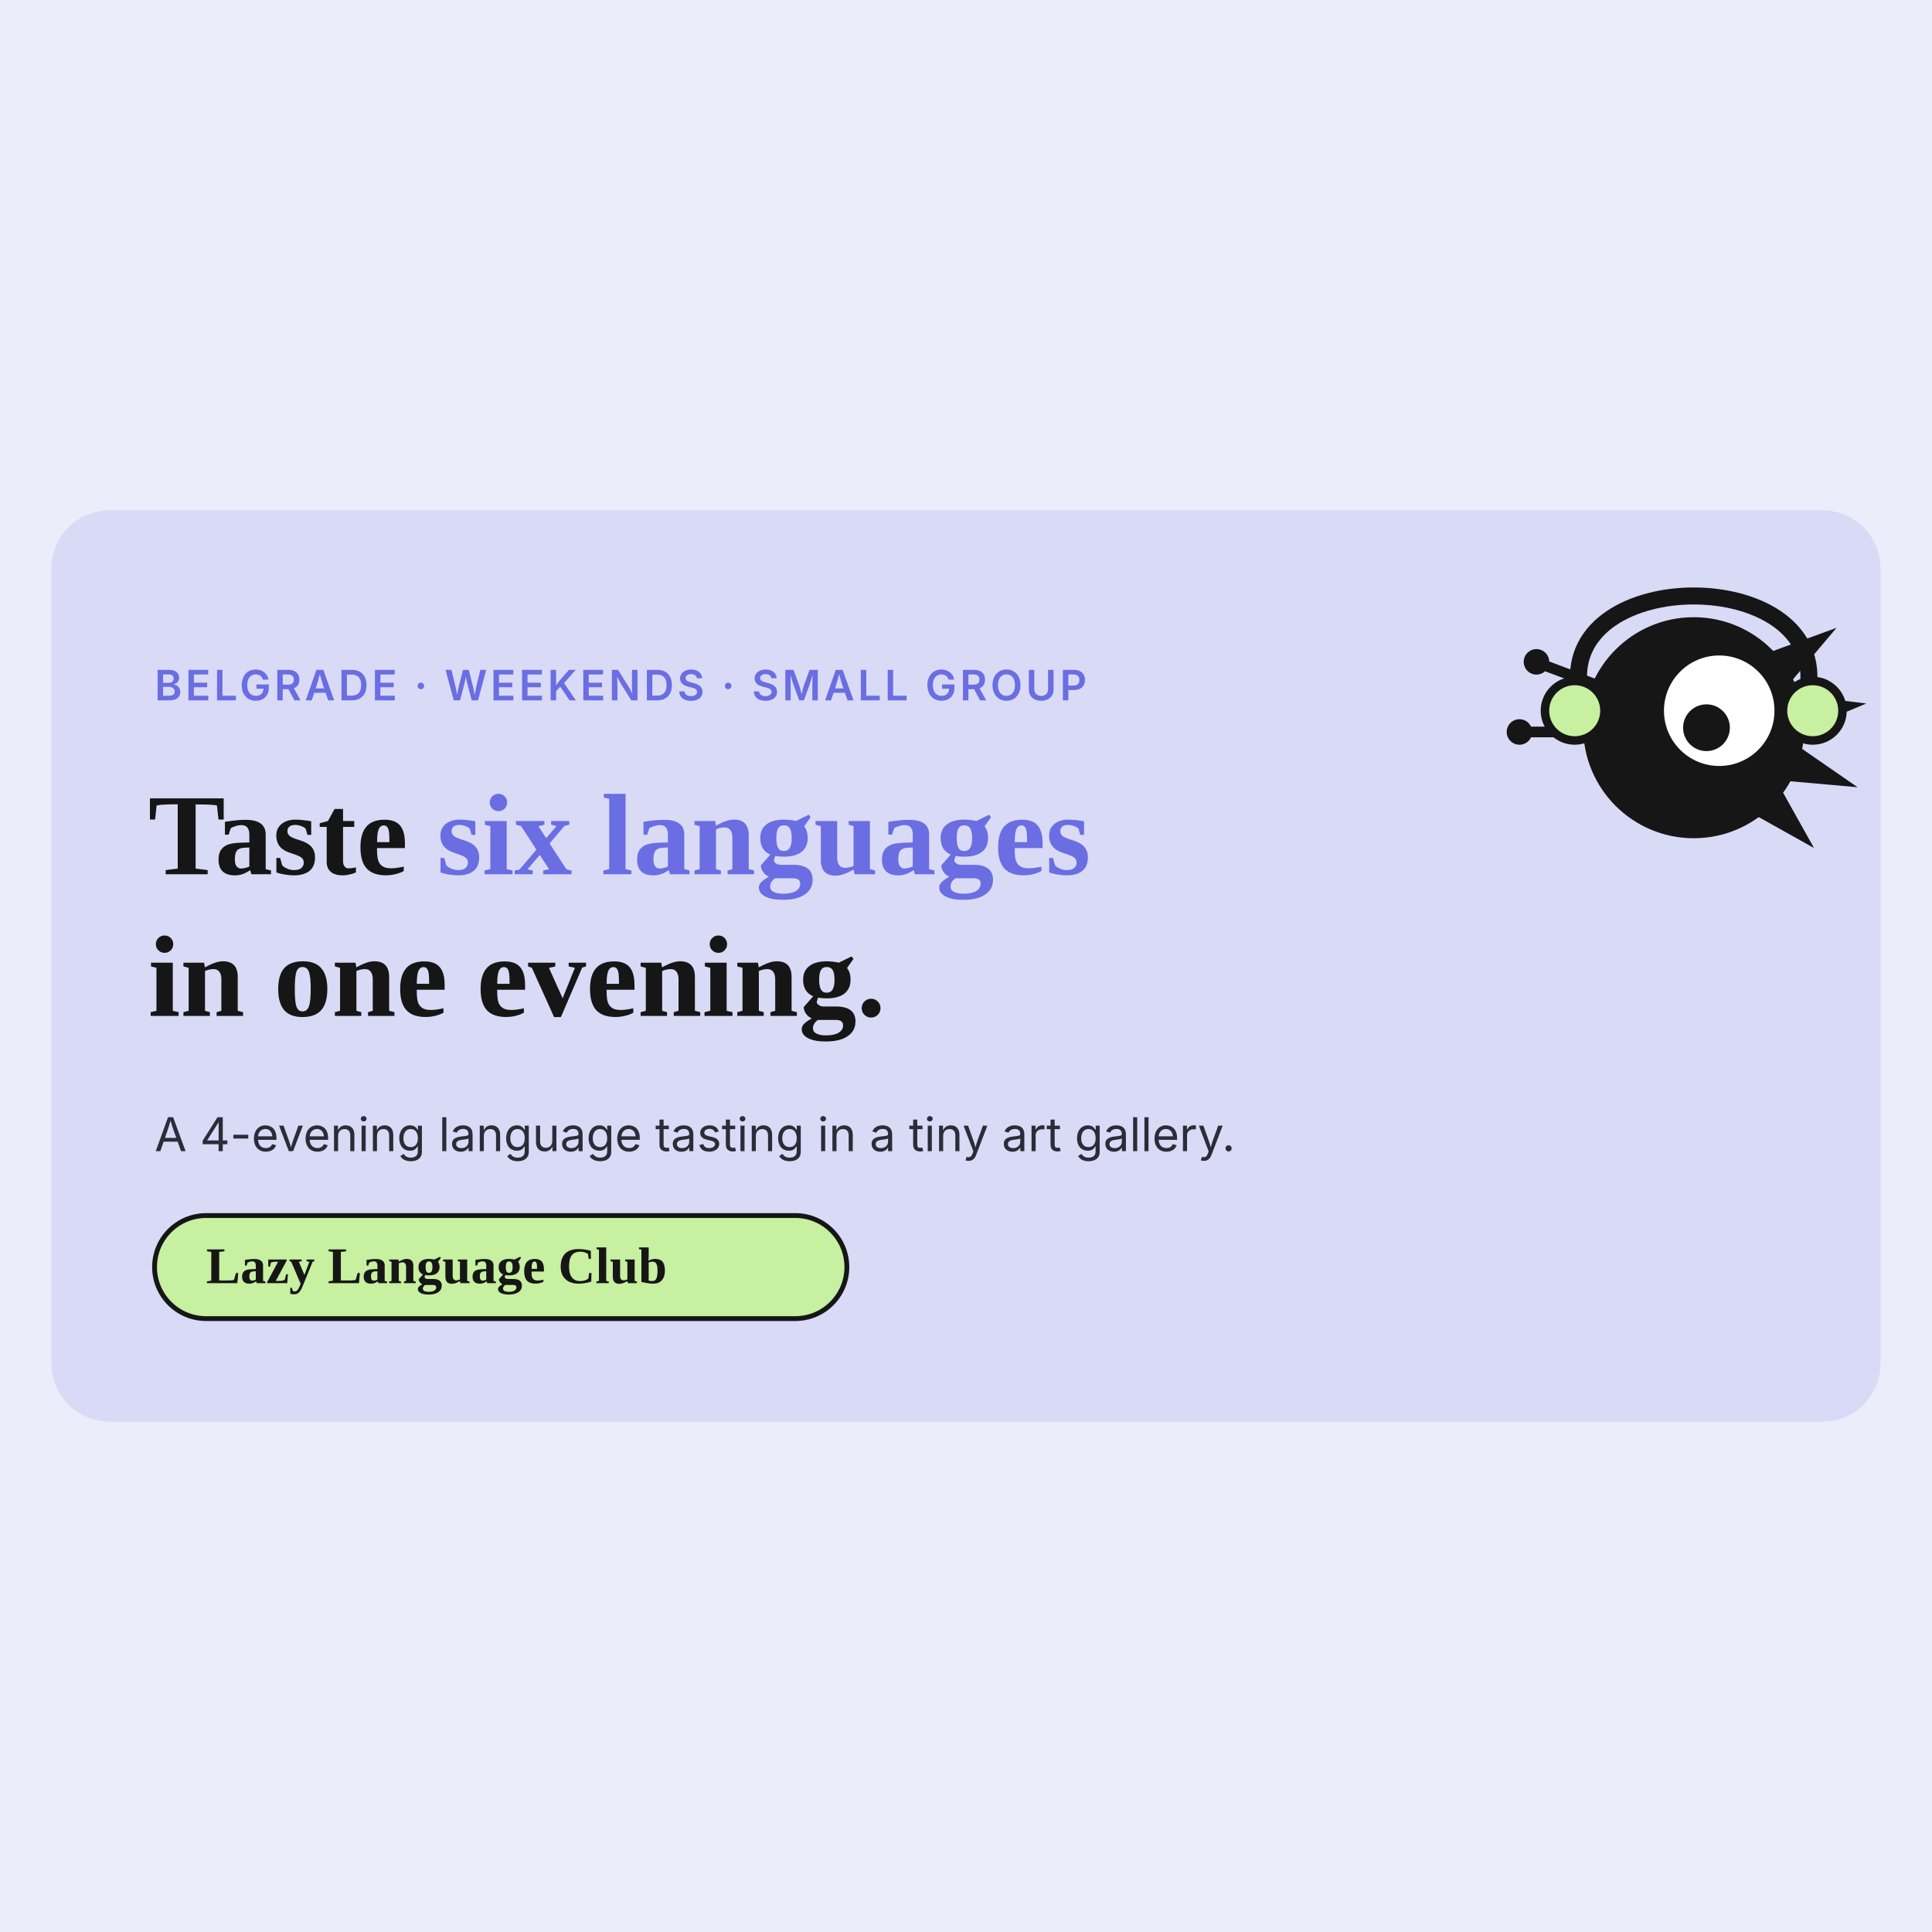
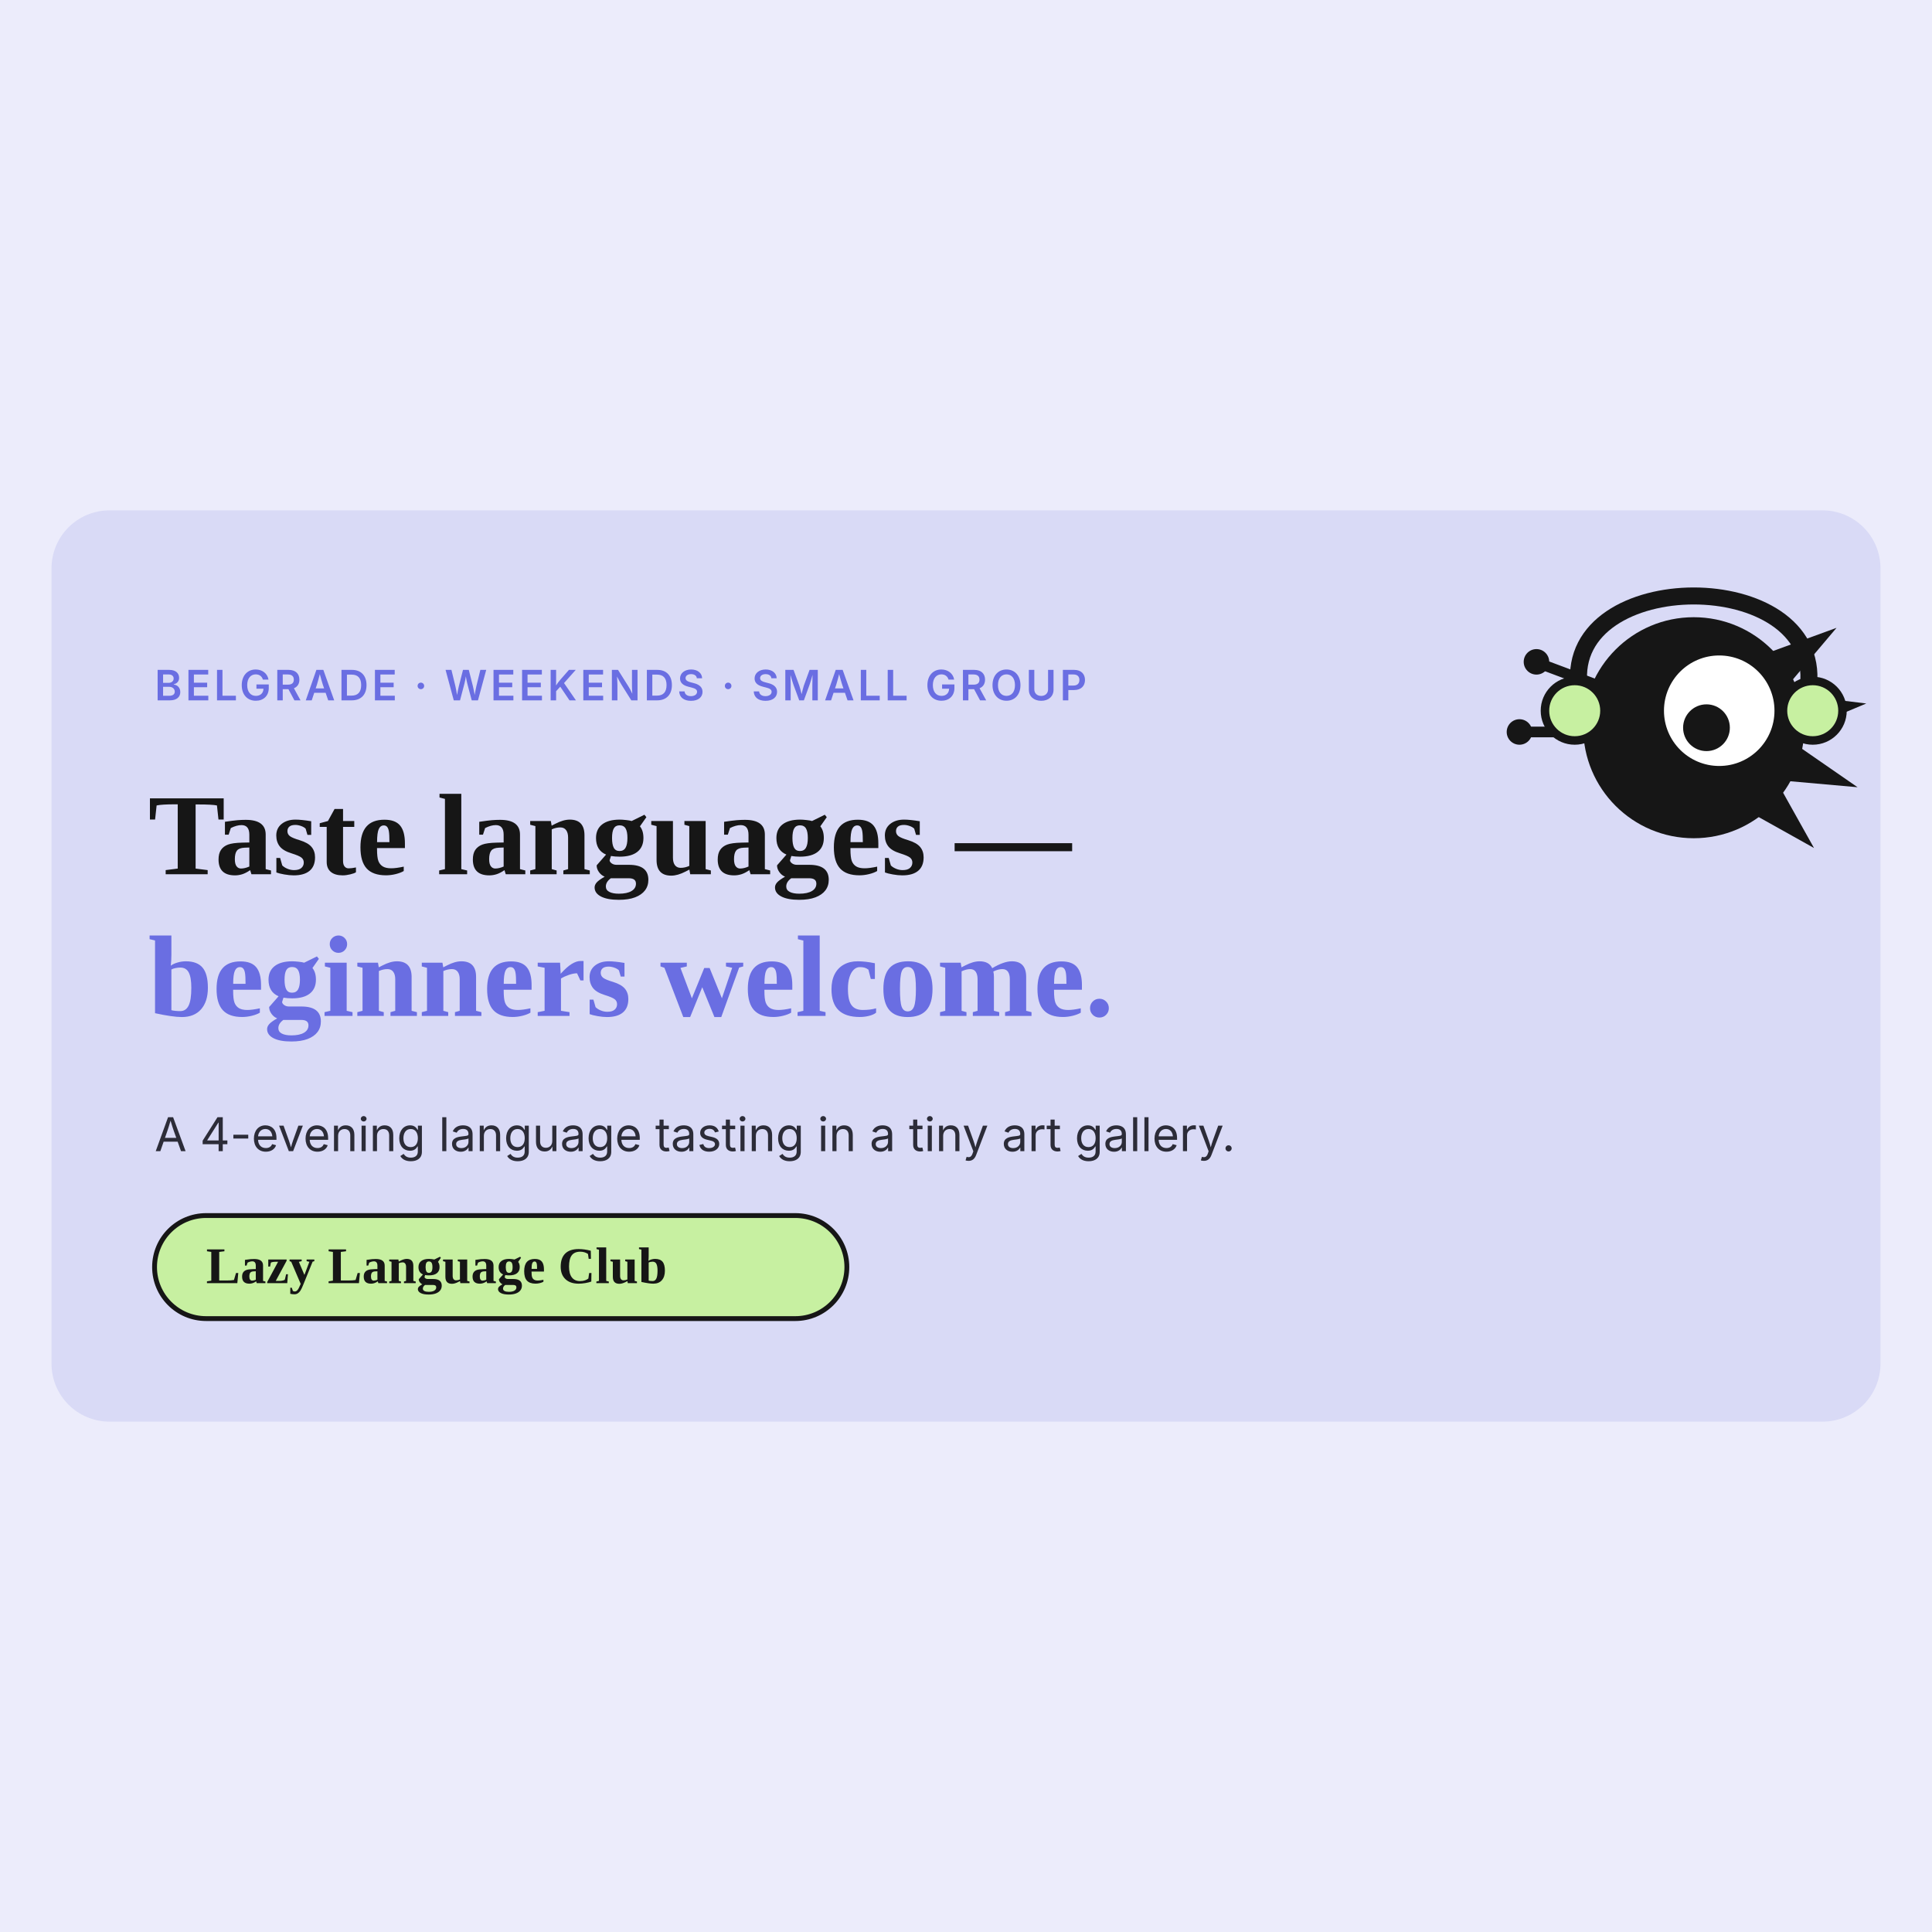
<svg xmlns="http://www.w3.org/2000/svg" width="1200" height="1200" viewBox="0 0 1200 1200">
  <rect width="1200" height="1200" fill="#ECECFB" />
  <rect x="32" y="317" width="1136" height="566" rx="36" fill="#D9DAF6" />
  <text x="96" y="435" font-family="Inter, Helvetica, Arial, sans-serif" font-size="26" font-weight="600" letter-spacing="2" fill="#6A6EE2">BELGRADE · WEEKENDS · SMALL GROUP</text>
-   <text x="92" y="543" font-family="Georgia, 'Times New Roman', serif" font-size="72" font-weight="700" fill="#161616">Taste <tspan fill="#6A6EE2">six languages</tspan>
-   </text>
-   <text x="92" y="631" font-family="Georgia, 'Times New Roman', serif" font-size="72" font-weight="700" fill="#161616">in one evening.</text>
+   <text x="92" y="543" font-family="Georgia, 'Times New Roman', serif" font-size="72" font-weight="700" fill="#161616">Taste languages —</text>
+   <text x="92" y="631" font-family="Georgia, 'Times New Roman', serif" font-size="72" font-weight="700" fill="#6A6EE2">beginners welcome.</text>
  <text x="96" y="715" font-family="Inter, Helvetica, Arial, sans-serif" font-size="29" fill="#2c2c38">A 4-evening language tasting in a tiny art gallery.</text>
  <rect x="96" y="755" width="430" height="64" rx="32" fill="#C7F0A1" stroke="#161616" stroke-width="3" />
  <text x="128" y="797" font-family="Georgia, 'Times New Roman', serif" font-size="32" font-weight="700" fill="#161616">Lazy Language Club</text>
  <g transform="translate(1052,452) scale(1.32)">
    <polygon points="35.4,-35.4 67.2,-47 45.3,-21.1" fill="#161616" />
    <polygon points="47.6,-15.5 81.2,-11.4 49.97,1.7" fill="#161616" />
    <polygon points="49.2,8.7 77.1,28 43.3,25" fill="#161616" />
    <polygon points="41,28.7 56.6,56.6 28.7,41" fill="#161616" />
    <circle cx="0" cy="0" r="52" fill="#161616" />
    <line x1="-40" y1="-18" x2="-72" y2="-30" stroke="#161616" stroke-width="5" stroke-linecap="round" />
    <circle cx="-74" cy="-31" r="6" fill="#161616" />
    <line x1="-44" y1="2" x2="-80" y2="2" stroke="#161616" stroke-width="5" stroke-linecap="round" />
    <circle cx="-82" cy="2" r="6" fill="#161616" />
    <path d="M-54,-20 C-60,-76 60,-76 54,-20" stroke="#161616" stroke-width="8" fill="none" stroke-linecap="round" />
    <circle cx="-56" cy="-8" r="14" fill="#C7F0A1" stroke="#161616" stroke-width="4" />
    <circle cx="56" cy="-8" r="14" fill="#C7F0A1" stroke="#161616" stroke-width="4" />
    <circle cx="12" cy="-8" r="26" fill="#fff" />
    <circle cx="6" cy="0" r="11" fill="#161616" />
  </g>
</svg>
